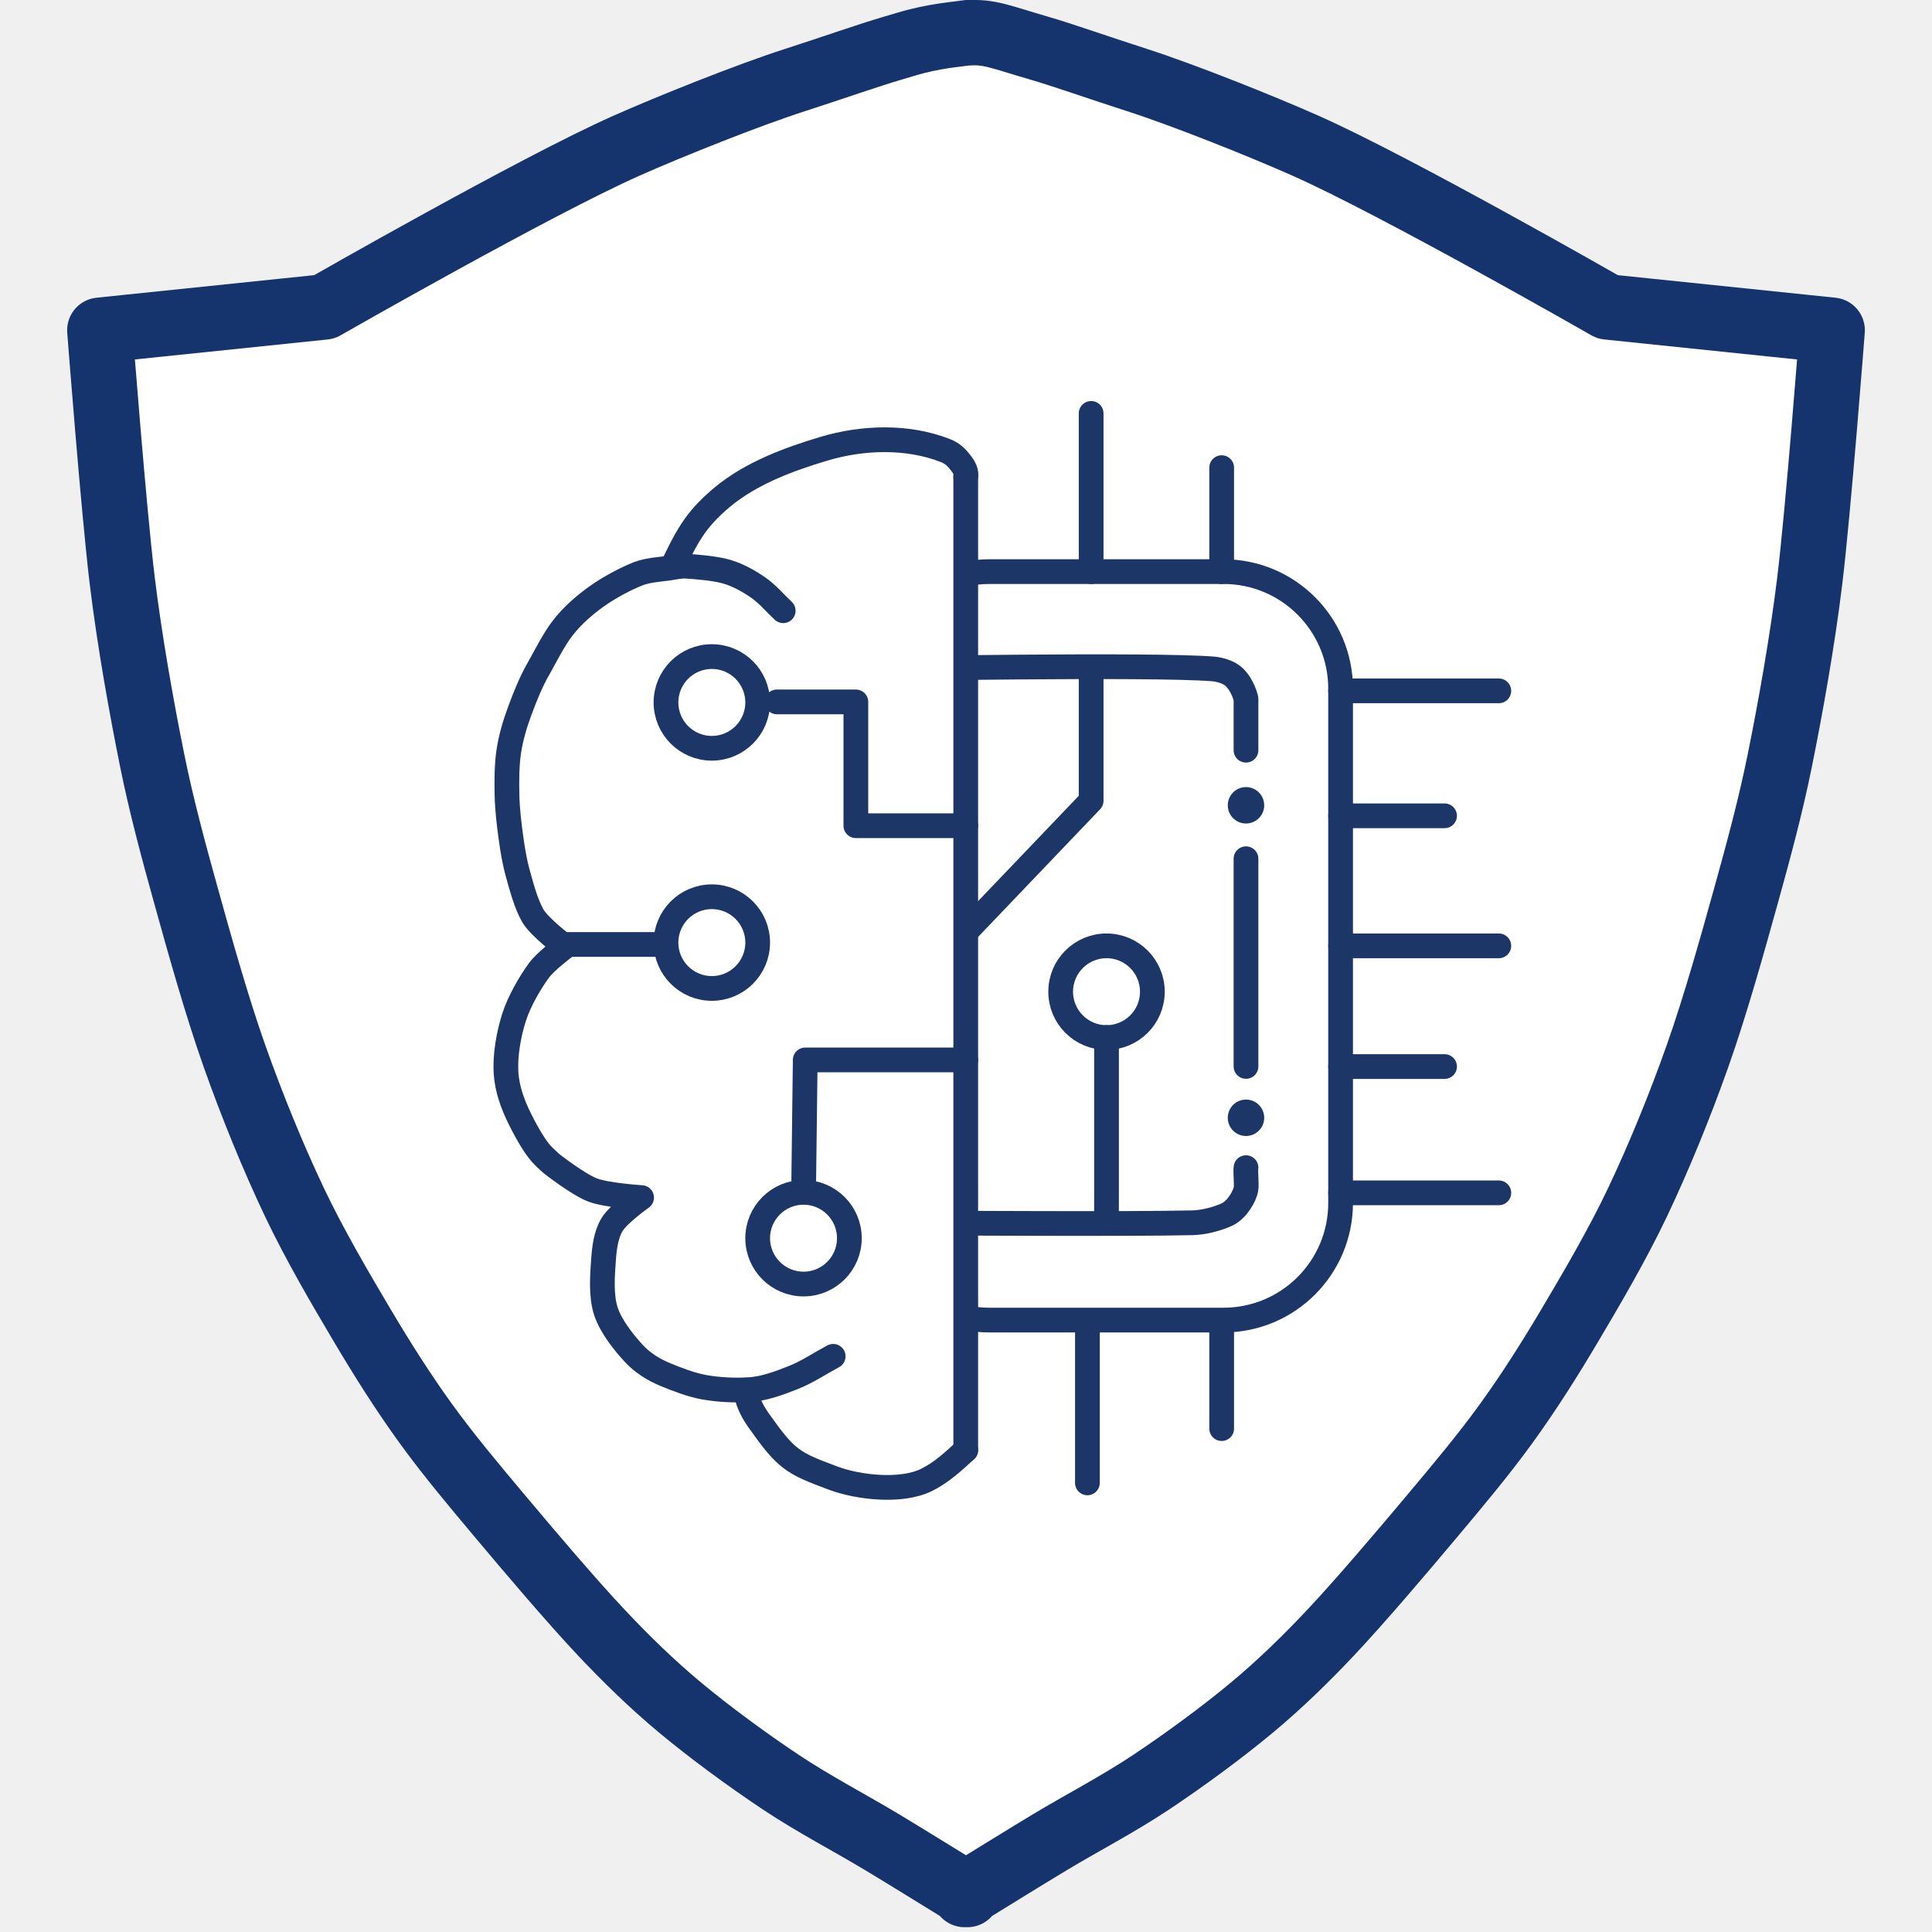
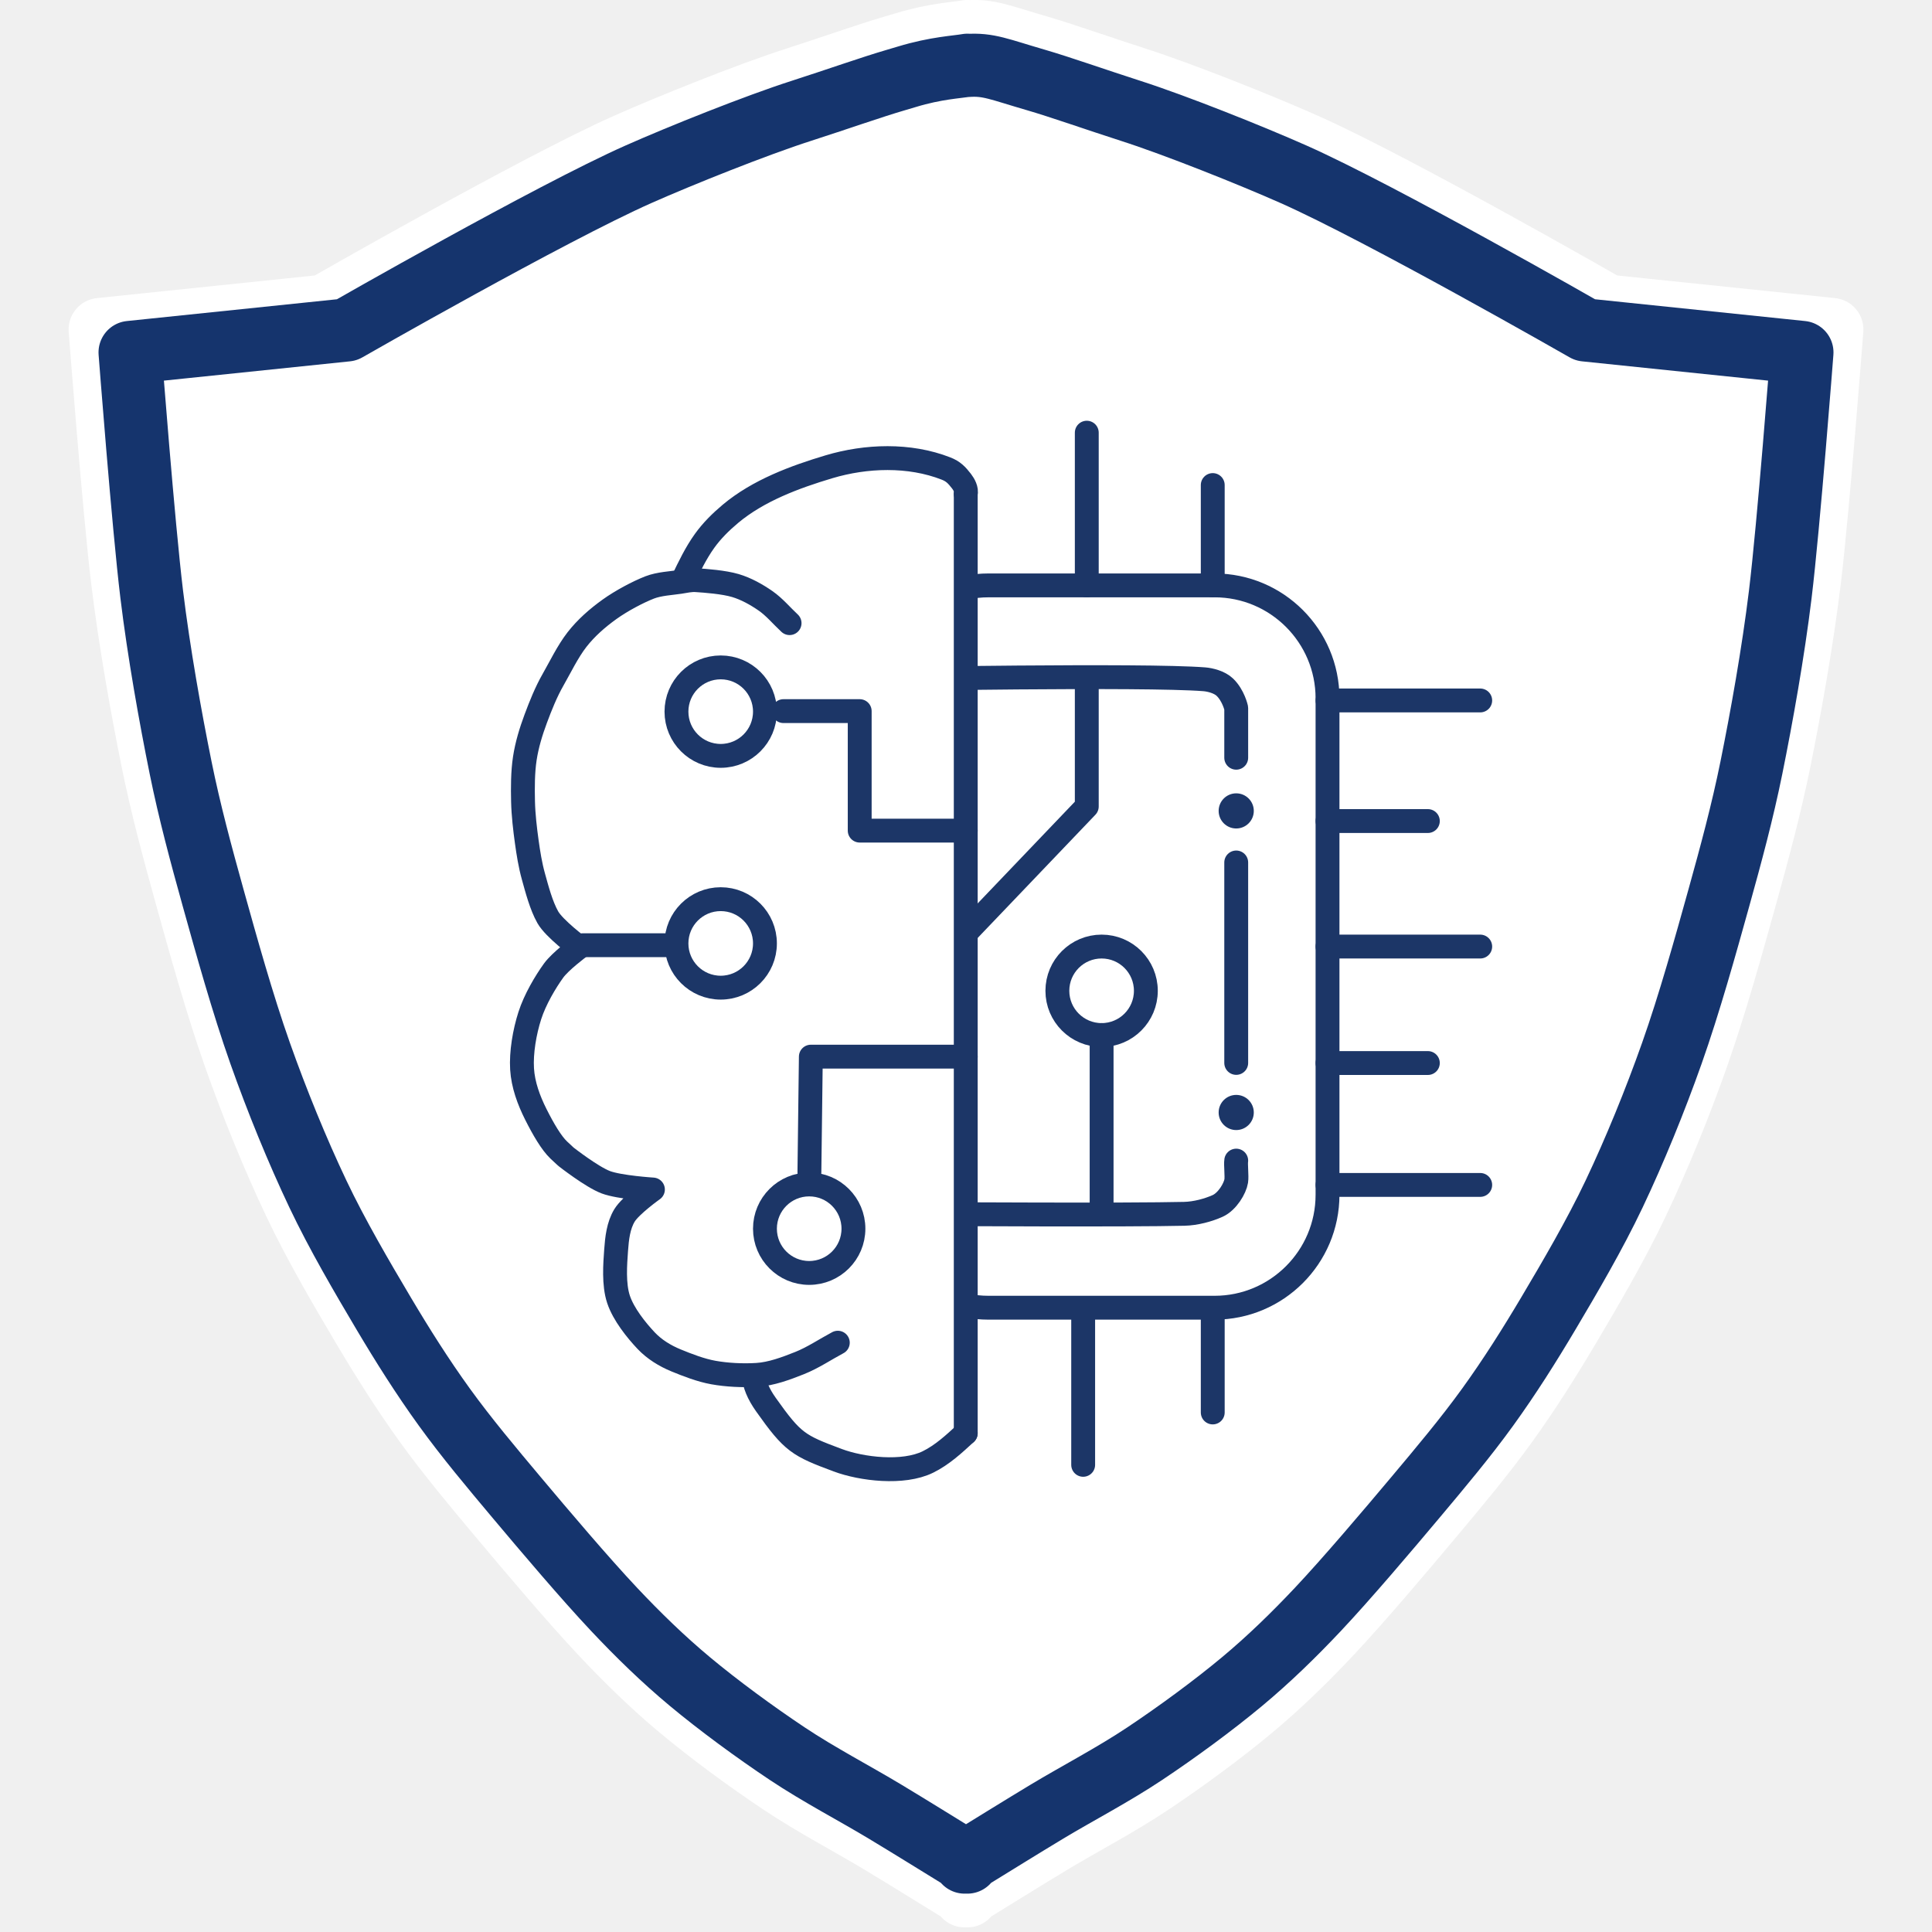
- <svg xmlns="http://www.w3.org/2000/svg" width="30" height="30" viewBox="0 0 30 30" version="1.1" xml:space="preserve" style="clip-rule:evenodd;fill-rule:evenodd;stroke-linecap:round;stroke-linejoin:round;stroke-miterlimit:1.5" id="svg69">
-   <defs id="defs73" />
-   <g id="g918" transform="matrix(0.03653772,0,0,0.03653772,1.04254,1.0055057e-6)">
-     <path style="fill:#ffffff;stroke:#15346d;stroke-width:27.78px" d="m 381.405,804.407 c -11.703,-7.185 -23.353,-14.452 -35.116,-21.534 -13.209,-7.952 -29.098,-16.217 -42.942,-25.447 -14.314,-9.542 -30.218,-21.205 -42.941,-31.808 -11.811,-9.842 -22.862,-20.613 -33.399,-31.809 -12.724,-13.518 -30.483,-34.459 -42.942,-49.303 -10.911,-13.001 -22.043,-26.242 -31.808,-39.76 -9.616,-13.313 -18.404,-27.227 -26.783,-41.352 -9.277,-15.639 -20.322,-34.442 -28.882,-52.484 -9.055,-19.085 -17.996,-40.957 -25.447,-62.026 -7.687,-21.736 -14.844,-47.448 -20.675,-68.388 -5.278,-18.952 -10.412,-37.974 -14.314,-57.256 -4.506,-22.266 -9.606,-50.731 -12.724,-76.34 -3.711,-30.483 -9.542,-106.558 -9.542,-106.558 l 95.42,-9.891 c 0,0 89.797,-51.405 128.471,-68.563 18.413,-8.169 51.612,-21.471 71.703,-27.924 15.121,-4.857 31.263,-10.562 41.746,-13.603 1.697,-0.492 3.268,-0.961 4.731,-1.405 13.02,-3.951 22.198,-4.256 26.637,-5.085 0.037,-0.007 0,0.112 0,0.112 9.308,-0.669 14.055,1.703 30.175,6.378 10.483,3.041 26.625,8.746 41.747,13.603 20.09,6.453 53.29,19.755 71.702,27.924 38.674,17.158 128.471,68.563 128.471,68.563 l 95.42,9.891 c 0,0 -5.831,76.075 -9.542,106.558 -3.118,25.609 -8.217,54.074 -12.724,76.34 -3.902,19.282 -9.036,38.304 -14.313,57.256 -5.832,20.94 -12.989,46.652 -20.676,68.388 -7.451,21.069 -16.392,42.941 -25.447,62.026 -8.559,18.042 -19.604,36.845 -28.882,52.484 -8.379,14.125 -17.166,28.039 -26.782,41.352 -9.766,13.518 -20.898,26.759 -31.809,39.76 -12.458,14.844 -30.218,35.785 -42.941,49.303 -10.537,11.196 -21.589,21.967 -33.399,31.809 -12.724,10.603 -28.628,22.266 -42.942,31.808 -13.844,9.23 -29.733,17.495 -42.941,25.447 -11.763,7.082 -23.414,14.349 -35.117,21.534 v 0.732 l -0.596,-0.366 -0.597,0.366 z" id="Schild" />
-     <g transform="translate(9.0125948e-4,-0.01798612)" id="g25">
+ <svg xmlns="http://www.w3.org/2000/svg" id="svg70" style="clip-rule:evenodd;fill-rule:evenodd;stroke-linecap:round;stroke-linejoin:round;stroke-miterlimit:1.5" xml:space="preserve" version="1.1" viewBox="0 0 30 30" height="30" width="30">
+   <defs id="defs74" />
+   <g transform="matrix(0.03526224,0,0,0.03526224,1.065262,-6.3185854e-4)" id="g115">
+     <path id="Weißer-Rand" d="m 394.557,834.097 c -12.122,-7.454 -24.19,-14.994 -36.374,-22.342 -13.681,-8.25 -30.139,-16.826 -44.478,-26.402 -14.826,-9.9 -31.299,-22.001 -44.478,-33.002 -12.234,-10.212 -23.68,-21.387 -34.594,-33.002 -13.179,-14.026 -31.574,-35.753 -44.479,-51.154 -11.301,-13.489 -22.832,-27.227 -32.946,-41.253 -9.961,-13.812 -19.063,-28.249 -27.741,-42.903 -9.61,-16.227 -21.05,-35.736 -29.916,-54.454 C 90.172,509.783 80.911,487.09 73.193,465.23 65.231,442.678 57.818,416.001 51.778,394.275 46.311,374.612 40.994,354.876 36.952,334.87 32.284,311.769 27.002,282.235 23.773,255.665 19.929,224.037 13.889,145.107 13.889,145.107 l 98.835,-10.262 c 0,0 93.01,-53.335 133.069,-71.137 19.071,-8.475 53.458,-22.277 74.268,-28.972 15.663,-5.039 32.383,-10.959 43.241,-14.113 1.758,-0.511 3.384,-0.997 4.9,-1.458 13.486,-4.099 22.992,-4.416 27.59,-5.276 0.038,-0.007 0,0.116 0,0.116 9.641,-0.694 14.558,1.767 31.255,6.618 10.858,3.154 27.578,9.074 43.241,14.113 20.809,6.695 55.197,20.497 74.268,28.972 40.058,17.802 133.069,71.137 133.069,71.137 l 98.835,10.262 c 0,0 -6.04,78.93 -9.884,110.558 -3.229,26.57 -8.511,56.104 -13.179,79.205 -4.042,20.006 -9.359,39.742 -14.826,59.405 -6.04,21.726 -13.453,48.403 -21.415,70.955 -7.718,21.86 -16.979,44.553 -26.358,64.355 -8.866,18.718 -20.306,38.227 -29.916,54.454 -8.678,14.654 -17.78,29.091 -27.741,42.903 -10.114,14.026 -21.645,27.764 -32.947,41.253 -12.904,15.401 -31.299,37.128 -44.478,51.154 -10.914,11.615 -22.361,22.79 -34.594,33.002 -13.179,11.001 -29.652,23.102 -44.478,33.002 -14.34,9.576 -30.797,18.152 -44.478,26.402 -12.185,7.348 -24.252,14.888 -36.374,22.342 v 0.76 l -0.618,-0.38 -0.617,0.38 z" style="fill:#ffffff;stroke:#ffffff;stroke-width:27.78px" />
+     <path id="Schild" d="M 394.578,819.275 C 382.875,812.09 371.225,804.823 359.461,797.741 346.253,789.789 330.364,781.524 316.52,772.294 302.206,762.752 286.302,751.089 273.578,740.486 261.768,730.643 250.716,719.873 240.18,708.677 227.456,695.159 209.696,674.218 197.238,659.374 186.327,646.373 175.195,633.132 165.43,619.613 155.813,606.301 147.026,592.387 138.647,578.262 129.37,562.623 118.324,543.82 109.765,525.778 100.71,506.693 91.769,484.821 84.318,463.752 76.631,442.016 69.474,416.304 63.642,395.364 58.365,376.412 53.231,357.39 49.329,338.108 44.822,315.842 39.723,287.377 36.605,261.768 32.894,231.285 27.063,155.21 27.063,155.21 l 95.42,-9.891 c 0,0 89.797,-51.405 128.471,-68.563 18.413,-8.169 51.612,-21.471 71.702,-27.924 15.122,-4.857 31.264,-10.562 41.747,-13.603 1.697,-0.492 3.268,-0.961 4.731,-1.405 13.02,-3.951 22.197,-4.256 26.637,-5.085 0.036,-0.007 0,0.112 0,0.112 9.307,-0.669 14.055,1.703 30.175,6.378 10.483,3.041 26.625,8.746 41.746,13.603 20.091,6.453 53.29,19.755 71.703,27.924 38.674,17.158 128.471,68.563 128.471,68.563 l 95.42,9.891 c 0,0 -5.831,76.075 -9.542,106.558 -3.118,25.609 -8.217,54.074 -12.724,76.34 -3.902,19.282 -9.036,38.304 -14.314,57.256 -5.831,20.94 -12.988,46.652 -20.675,68.388 -7.451,21.069 -16.392,42.941 -25.447,62.026 -8.559,18.042 -19.605,36.845 -28.882,52.484 -8.379,14.125 -17.166,28.039 -26.783,41.351 -9.765,13.519 -20.897,26.76 -31.808,39.761 -12.459,14.844 -30.218,35.785 -42.942,49.303 -10.537,11.196 -21.588,21.966 -33.399,31.809 -12.723,10.603 -28.627,22.266 -42.941,31.808 -13.844,9.23 -29.733,17.495 -42.941,25.447 -11.764,7.082 -23.414,14.349 -35.117,21.534 v 0.732 l -0.597,-0.366 -0.596,0.366 z" style="fill:#ffffff;stroke:#15346d;stroke-width:27.78px" />
+     <g id="g26">
      <g id="Gehirn">
-         <path id="path3" style="fill:none;stroke:#1c3667;stroke-width:10.51px" d="M 381.888,202.603 V 616.275" />
-         <path id="path5" style="fill:none;stroke:#1c3667;stroke-width:10.51px" d="m 381.888,616.275 c -5.122,4.733 -10.386,9.599 -16.642,12.679 -10.912,5.373 -29.175,3.169 -39.691,-0.754 -17.397,-6.489 -19.783,-7.742 -31.651,-24.491 -3.44,-4.854 -5.103,-9.015 -5.408,-12.953" />
-         <path id="path7" style="fill:none;stroke:#1c3667;stroke-width:10.51px" d="m 325.555,576.432 c -5.616,2.992 -10.936,6.623 -16.848,8.977 -5.933,2.361 -12.452,4.804 -18.747,5.193 -6.294,0.39 -13.242,0.035 -19.185,-1.028 -5.582,-0.999 -11.505,-3.31 -16.476,-5.352 -4.876,-2.003 -9.572,-4.891 -13.186,-8.729 -4.219,-4.482 -9.935,-11.527 -12.133,-18.161 -2.197,-6.634 -1.492,-15.486 -1.052,-21.643 0.374,-5.234 0.988,-10.852 3.689,-15.304 2.701,-4.452 12.517,-11.409 12.517,-11.409 0,0 -14.668,-0.915 -20.742,-3.196 -6.107,-2.293 -17.367,-11.096 -17.367,-11.096 0,0 -0.524,-0.407 -3.324,-3.058 -3.302,-3.126 -6.856,-9.237 -10.108,-15.7 -3.134,-6.229 -5.651,-13.057 -6.08,-20.018 -0.446,-7.251 1.087,-16.262 3.403,-23.487 2.286,-7.132 6.867,-14.844 10.495,-19.866 2.976,-4.119 11.273,-10.262 11.273,-10.262 0,0 -11.003,-8.174 -13.843,-13.212 -2.931,-5.199 -4.796,-12.434 -6.34,-17.981 -1.393,-5.003 -2.212,-10.159 -2.924,-15.303 -0.76,-5.498 -1.502,-11.764 -1.638,-17.681 -0.141,-6.117 -0.139,-12.944 0.792,-19.019 0.913,-5.958 2.693,-11.786 4.795,-17.435 2.113,-5.679 4.574,-11.835 7.625,-17.161 3.031,-5.292 6.467,-12.457 10.562,-17.708 3.994,-5.123 8.985,-9.494 14.264,-13.28 5.331,-3.824 12.57,-7.648 17.721,-9.661 4.162,-1.627 9.78,-1.883 13.186,-2.418 2.402,-0.377 4.824,-0.949 7.25,-0.793 4.095,0.265 12.218,0.86 17.317,2.378 4.755,1.415 9.297,3.97 13.275,6.729 3.956,2.744 7.059,6.549 10.588,9.823" />
-         <path id="path9" style="fill:none;stroke:#1c3667;stroke-width:10.51px" d="m 257.318,240.641 c 2.846,-5.935 5.721,-11.93 9.556,-17.28 3.197,-4.461 7.163,-8.383 11.369,-11.91 12.22,-10.251 28.353,-16.236 43.416,-20.736 16.311,-4.872 35.344,-5.567 51.549,0.774 3.201,1.252 4.694,2.857 6.81,5.566 1.138,1.458 2.365,3.766 1.87,5.548" />
+         <path d="M 395.061,217.453 V 631.125" style="fill:none;stroke:#1c3667;stroke-width:10.51px" id="path4" />
+         <path d="m 395.061,631.125 c -5.121,4.733 -10.385,9.599 -16.642,12.679 -10.911,5.373 -29.174,3.169 -39.691,-0.754 -17.396,-6.489 -19.782,-7.742 -31.65,-24.491 -3.44,-4.854 -5.103,-9.015 -5.408,-12.953" style="fill:none;stroke:#1c3667;stroke-width:10.51px" id="path6" />
+         <path d="m 338.728,591.282 c -5.616,2.992 -10.935,6.623 -16.847,8.977 -5.933,2.361 -12.453,4.804 -18.747,5.193 -6.294,0.39 -13.242,0.035 -19.185,-1.028 -5.582,-0.999 -11.505,-3.31 -16.476,-5.352 -4.876,-2.003 -9.572,-4.891 -13.186,-8.729 -4.22,-4.482 -9.936,-11.527 -12.133,-18.161 -2.198,-6.634 -1.492,-15.486 -1.052,-21.643 0.373,-5.234 0.988,-10.852 3.689,-15.304 2.701,-4.452 12.517,-11.409 12.517,-11.409 0,0 -14.668,-0.915 -20.742,-3.196 -6.107,-2.293 -17.367,-11.096 -17.367,-11.096 0,0 -0.524,-0.407 -3.324,-3.058 -3.302,-3.126 -6.856,-9.237 -10.108,-15.7 -3.134,-6.229 -5.652,-13.057 -6.08,-20.018 -0.446,-7.251 1.087,-16.262 3.403,-23.487 2.286,-7.132 6.866,-14.844 10.494,-19.866 2.977,-4.119 11.274,-10.262 11.274,-10.262 0,0 -11.003,-8.174 -13.843,-13.212 -2.932,-5.199 -4.796,-12.434 -6.34,-17.981 -1.393,-5.003 -2.212,-10.159 -2.924,-15.303 -0.76,-5.498 -1.502,-11.764 -1.639,-17.681 -0.141,-6.117 -0.138,-12.944 0.793,-19.02 0.913,-5.957 2.693,-11.785 4.795,-17.434 2.113,-5.679 4.574,-11.835 7.625,-17.161 3.031,-5.292 6.467,-12.457 10.562,-17.708 3.994,-5.123 8.985,-9.494 14.264,-13.28 5.331,-3.824 12.57,-7.648 17.721,-9.661 4.162,-1.627 9.78,-1.883 13.186,-2.418 2.402,-0.377 4.824,-0.949 7.25,-0.793 4.095,0.265 12.218,0.86 17.316,2.378 4.755,1.415 9.298,3.97 13.276,6.729 3.956,2.744 7.059,6.549 10.588,9.823" style="fill:none;stroke:#1c3667;stroke-width:10.51px" id="path8" />
+         <path d="m 270.491,255.491 c 2.847,-5.935 5.722,-11.93 9.557,-17.28 3.197,-4.461 7.163,-8.383 11.368,-11.91 12.221,-10.251 28.354,-16.236 43.417,-20.736 16.311,-4.872 35.344,-5.567 51.549,0.774 3.201,1.252 4.694,2.857 6.81,5.566 1.138,1.458 2.365,3.766 1.869,5.548" style="fill:none;stroke:#1c3667;stroke-width:10.51px" id="path10" />
      </g>
      <g id="Gehirn-Innen">
-         <path id="path12" style="fill:none;stroke:#1c3667;stroke-width:10.51px" d="m 381.888,350.934 h -46.696 v -52.62 h -33.558" />
-         <path id="path14" style="fill:none;stroke:#1c3667;stroke-width:10.51px" d="m 381.888,450.469 h -68.209 l -0.634,50.915" />
-         <path id="path16" style="fill:none;stroke:#1c3667;stroke-width:10.51px" d="m 213.299,401.395 h 36.614" />
-         <circle id="circle18" style="fill:none;stroke:#1c3667;stroke-width:10.51px" r="19.483" cy="526.232" cx="312.949" />
-         <circle id="circle20" style="fill:none;stroke:#1c3667;stroke-width:10.51px" r="19.483" cy="298.54" cx="273.983" />
-         <circle id="circle22" style="fill:none;stroke:#1c3667;stroke-width:10.51px" r="19.483" cy="400.606" cx="273.983" />
+         <path d="m 395.061,365.784 h -46.695 v -52.62 h -33.558" style="fill:none;stroke:#1c3667;stroke-width:10.51px" id="path13" />
+         <path d="m 395.061,465.319 h -68.208 l -0.634,50.915" style="fill:none;stroke:#1c3667;stroke-width:10.51px" id="path15" />
+         <path d="m 226.472,416.245 h 36.615" style="fill:none;stroke:#1c3667;stroke-width:10.51px" id="path17" />
+         <circle cx="326.123" cy="541.082" r="19.483" style="fill:none;stroke:#1c3667;stroke-width:10.51px" id="circle19" />
+         <circle cx="287.157" cy="313.39" r="19.483" style="fill:none;stroke:#1c3667;stroke-width:10.51px" id="circle21" />
+         <circle cx="287.157" cy="415.456" r="19.483" style="fill:none;stroke:#1c3667;stroke-width:10.51px" id="circle23" />
      </g>
    </g>
-     <g transform="translate(9.0125948e-4,-0.01798612)" id="Chip">
+     <g id="Chip">
      <clipPath id="_clip1">
-         <rect id="rect27" height="489.933" width="248.73" y="164.557" x="382.001" />
+         <rect x="395.174" y="179.407" width="248.73" height="489.933" id="rect28" />
      </clipPath>
-       <g id="g66" clip-path="url(#_clip1)">
-         <path id="path30" style="fill:none;stroke:#1c3667;stroke-width:10.51px" d="m 541.196,292.686 c 0,-27.451 -22.287,-49.739 -49.739,-49.739 h -99.478 c -27.452,0 -49.739,22.288 -49.739,49.739 v 218.607 c 0,27.452 22.287,49.739 49.739,49.739 h 99.478 c 27.452,0 49.739,-22.287 49.739,-49.739 z" />
-         <path id="path32" style="fill:none;stroke:#1c3667;stroke-width:10.51px" d="m 441.718,440.955 v 78.726" />
-         <circle id="circle34" style="fill:none;stroke:#1c3667;stroke-width:10.51px" r="19.483" cy="421.472" cx="441.718" />
-         <path id="path36" style="fill:none;stroke:#1c3667;stroke-width:10.51px" d="M 435.187,242.947 V 175.701" />
-         <path id="path38" style="fill:none;stroke:#1c3667;stroke-width:10.51px" d="M 433.597,630.216 V 562.969" />
-         <path id="path40" style="fill:none;stroke:#1c3667;stroke-width:10.51px" d="m 541.196,293.617 h 67.247" />
-         <path id="path42" style="fill:none;stroke:#1c3667;stroke-width:10.51px" d="m 541.196,401.99 h 67.247" />
-         <path id="path44" style="fill:none;stroke:#1c3667;stroke-width:10.51px" d="m 541.196,506.958 h 67.247" />
-         <path id="path46" style="fill:none;stroke:#1c3667;stroke-width:10.51px" d="M 490.656,242.947 V 198.762" />
-         <path id="path48" style="fill:none;stroke:#1c3667;stroke-width:10.51px" d="M 490.656,607.154 V 562.969" />
-         <path id="path50" style="fill:none;stroke:#1c3667;stroke-width:10.51px" d="m 541.196,346.722 h 44.185" />
-         <path id="path52" style="fill:none;stroke:#1c3667;stroke-width:10.51px" d="m 541.196,453.281 h 44.185" />
-         <path id="path54" style="fill:none;stroke:#1c3667;stroke-width:10.51px" d="M 382.001,395.975 435.187,340.31 V 284.298" />
-         <path id="path56" style="fill:none;stroke:#1c3667;stroke-width:10.51px" d="m 342.24,284.298 c 0,0 118.279,-2.112 144.738,0 2.459,0.197 6.65,1.198 9.036,3.506 3.778,3.655 4.98,9.167 4.98,9.167 v 21.868" />
-         <path id="path58" style="fill:none;stroke:#1c3667;stroke-width:10.51px" d="M 500.994,364.961 V 453.23" />
-         <path id="path60" style="fill:none;stroke:#1c3667;stroke-width:10.51px" d="m 500.994,496.251 c -0.284,1.724 0.34,6.844 0,8.986 -0.513,3.232 -3.903,9.043 -8.191,10.974 -4.11,1.85 -9.649,3.354 -14.674,3.47 -25.094,0.579 -98.957,0.193 -135.889,0" />
-         <circle id="circle62" style="fill:#1c3667;stroke:#1c3667;stroke-width:1.94px" r="6.769" cy="475.057" cx="500.994" />
-         <circle id="circle64" style="fill:#1c3667;stroke:#1c3667;stroke-width:1.94px" r="6.769" cy="342.257" cx="500.994" />
+       <g clip-path="url(#_clip1)" id="g67">
+         <path d="m 554.37,307.536 c 0,-27.451 -22.287,-49.739 -49.739,-49.739 h -99.478 c -27.452,0 -49.739,22.288 -49.739,49.739 v 218.607 c 0,27.452 22.287,49.739 49.739,49.739 h 99.478 c 27.452,0 49.739,-22.287 49.739,-49.739 z" style="fill:none;stroke:#1c3667;stroke-width:10.51px" id="path31" />
+         <path d="m 454.892,455.805 v 78.726" style="fill:none;stroke:#1c3667;stroke-width:10.51px" id="path33" />
+         <circle cx="454.892" cy="436.322" r="19.483" style="fill:none;stroke:#1c3667;stroke-width:10.51px" id="circle35" />
+         <path d="M 448.361,257.797 V 190.551" style="fill:none;stroke:#1c3667;stroke-width:10.51px" id="path37" />
+         <path d="M 446.771,645.066 V 577.819" style="fill:none;stroke:#1c3667;stroke-width:10.51px" id="path39" />
+         <path d="m 554.37,308.466 h 67.246" style="fill:none;stroke:#1c3667;stroke-width:10.51px" id="path41" />
+         <path d="m 554.37,416.84 h 67.246" style="fill:none;stroke:#1c3667;stroke-width:10.51px" id="path43" />
+         <path d="m 554.37,521.808 h 67.246" style="fill:none;stroke:#1c3667;stroke-width:10.51px" id="path45" />
+         <path d="M 503.83,257.797 V 213.612" style="fill:none;stroke:#1c3667;stroke-width:10.51px" id="path47" />
+         <path d="M 503.83,622.004 V 577.819" style="fill:none;stroke:#1c3667;stroke-width:10.51px" id="path49" />
+         <path d="m 554.37,361.572 h 44.185" style="fill:none;stroke:#1c3667;stroke-width:10.51px" id="path51" />
+         <path d="m 554.37,468.131 h 44.185" style="fill:none;stroke:#1c3667;stroke-width:10.51px" id="path53" />
+         <path d="M 395.174,410.825 448.361,355.16 V 299.148" style="fill:none;stroke:#1c3667;stroke-width:10.51px" id="path55" />
+         <path d="m 355.414,299.148 c 0,0 118.279,-2.112 144.738,0 2.459,0.197 6.65,1.198 9.036,3.506 3.778,3.655 4.98,9.167 4.98,9.167 v 21.868" style="fill:none;stroke:#1c3667;stroke-width:10.51px" id="path57" />
+         <path d="M 514.168,379.811 V 468.08" style="fill:none;stroke:#1c3667;stroke-width:10.51px" id="path59" />
+         <path d="m 514.168,511.101 c -0.284,1.724 0.34,6.844 0,8.986 -0.513,3.232 -3.903,9.043 -8.191,10.974 -4.11,1.85 -9.649,3.354 -14.675,3.47 -25.093,0.579 -98.957,0.193 -135.888,0" style="fill:none;stroke:#1c3667;stroke-width:10.51px" id="path61" />
+         <circle cx="514.168" cy="489.907" r="6.769" style="fill:#1c3667;stroke:#1c3667;stroke-width:1.94px" id="circle63" />
+         <circle cx="514.168" cy="357.107" r="6.769" style="fill:#1c3667;stroke:#1c3667;stroke-width:1.94px" id="circle65" />
      </g>
    </g>
  </g>
</svg>
